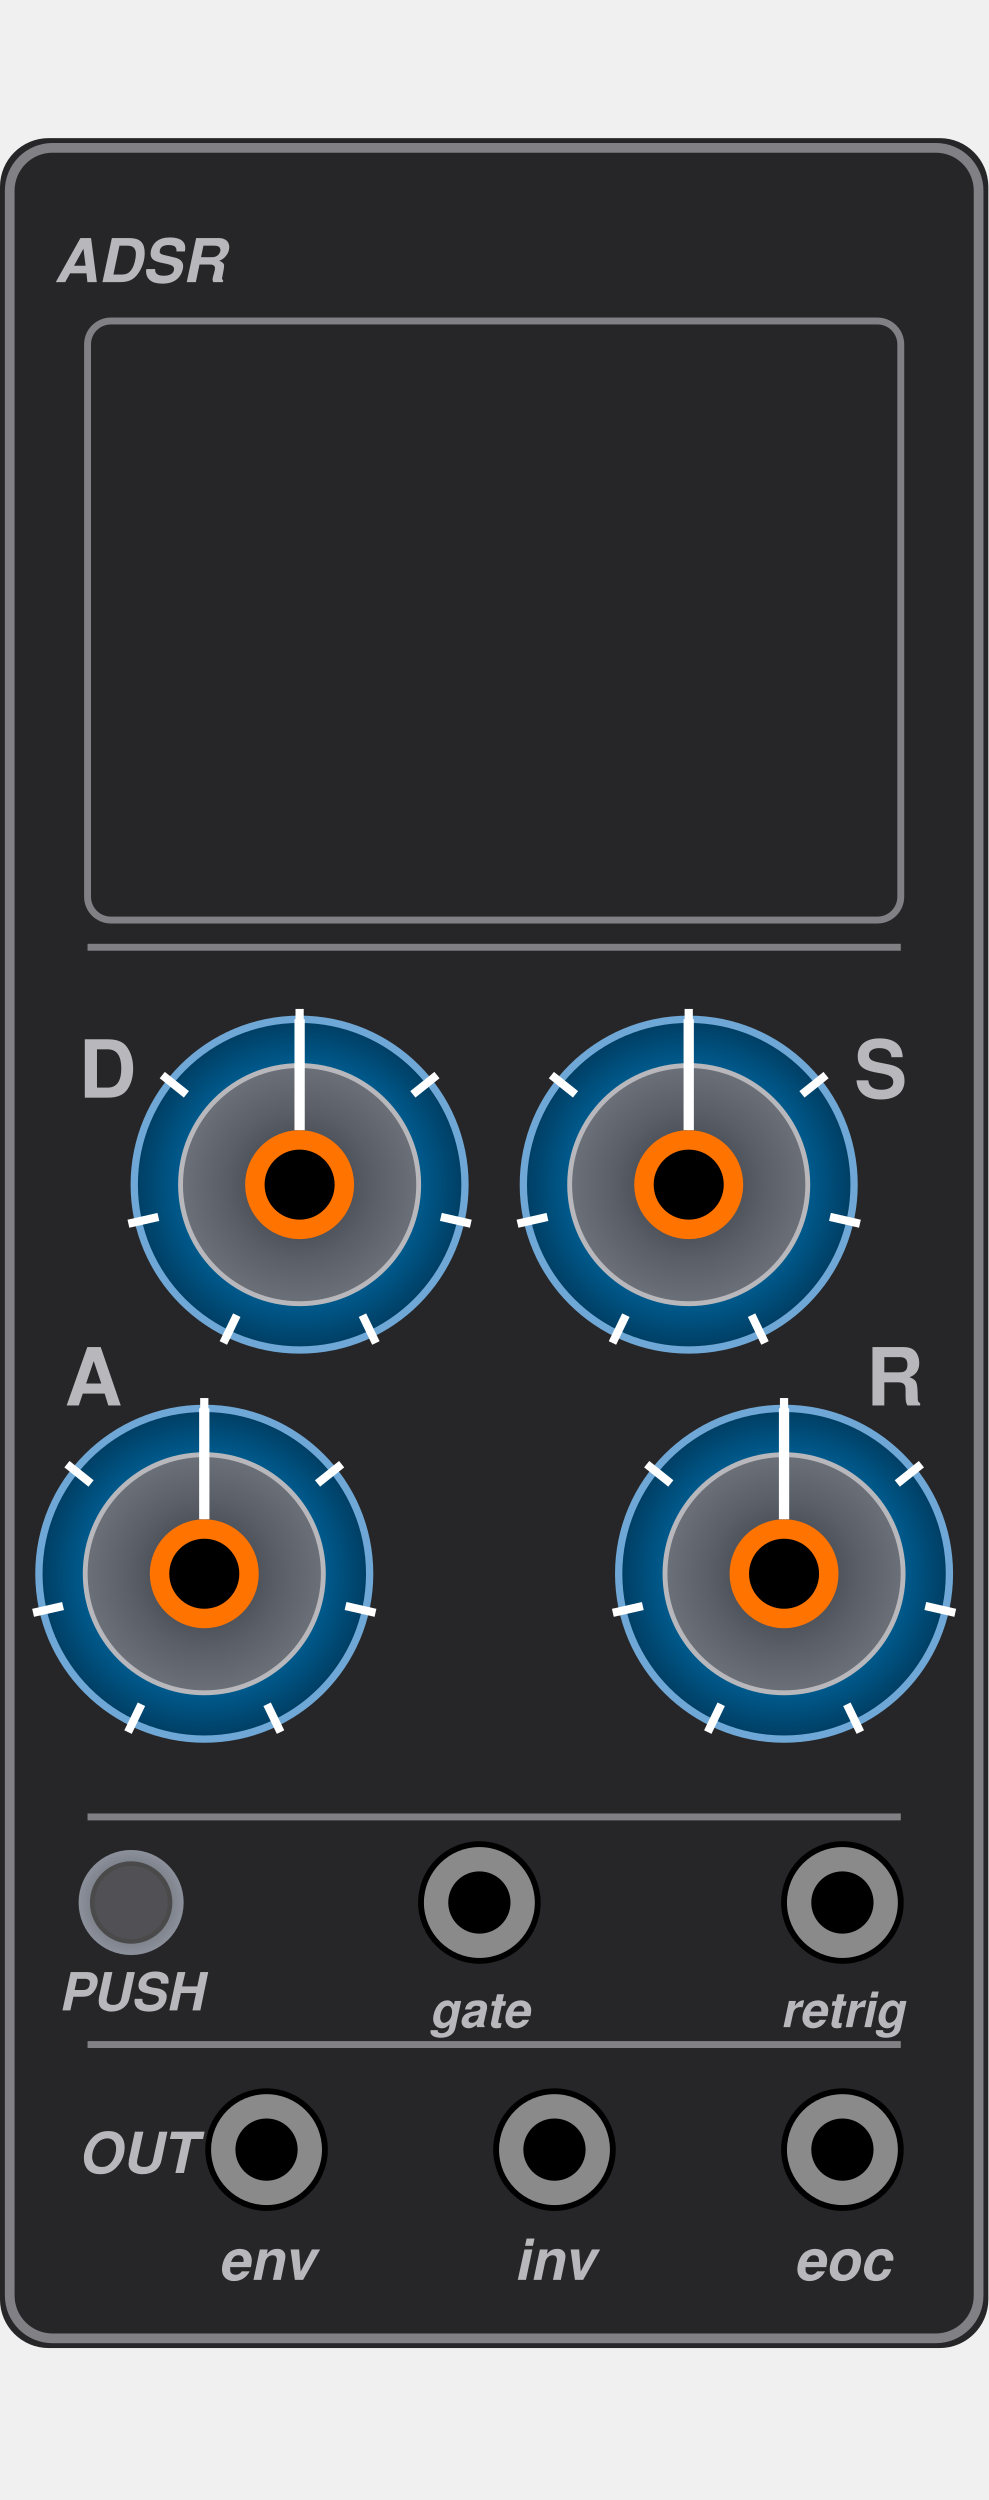
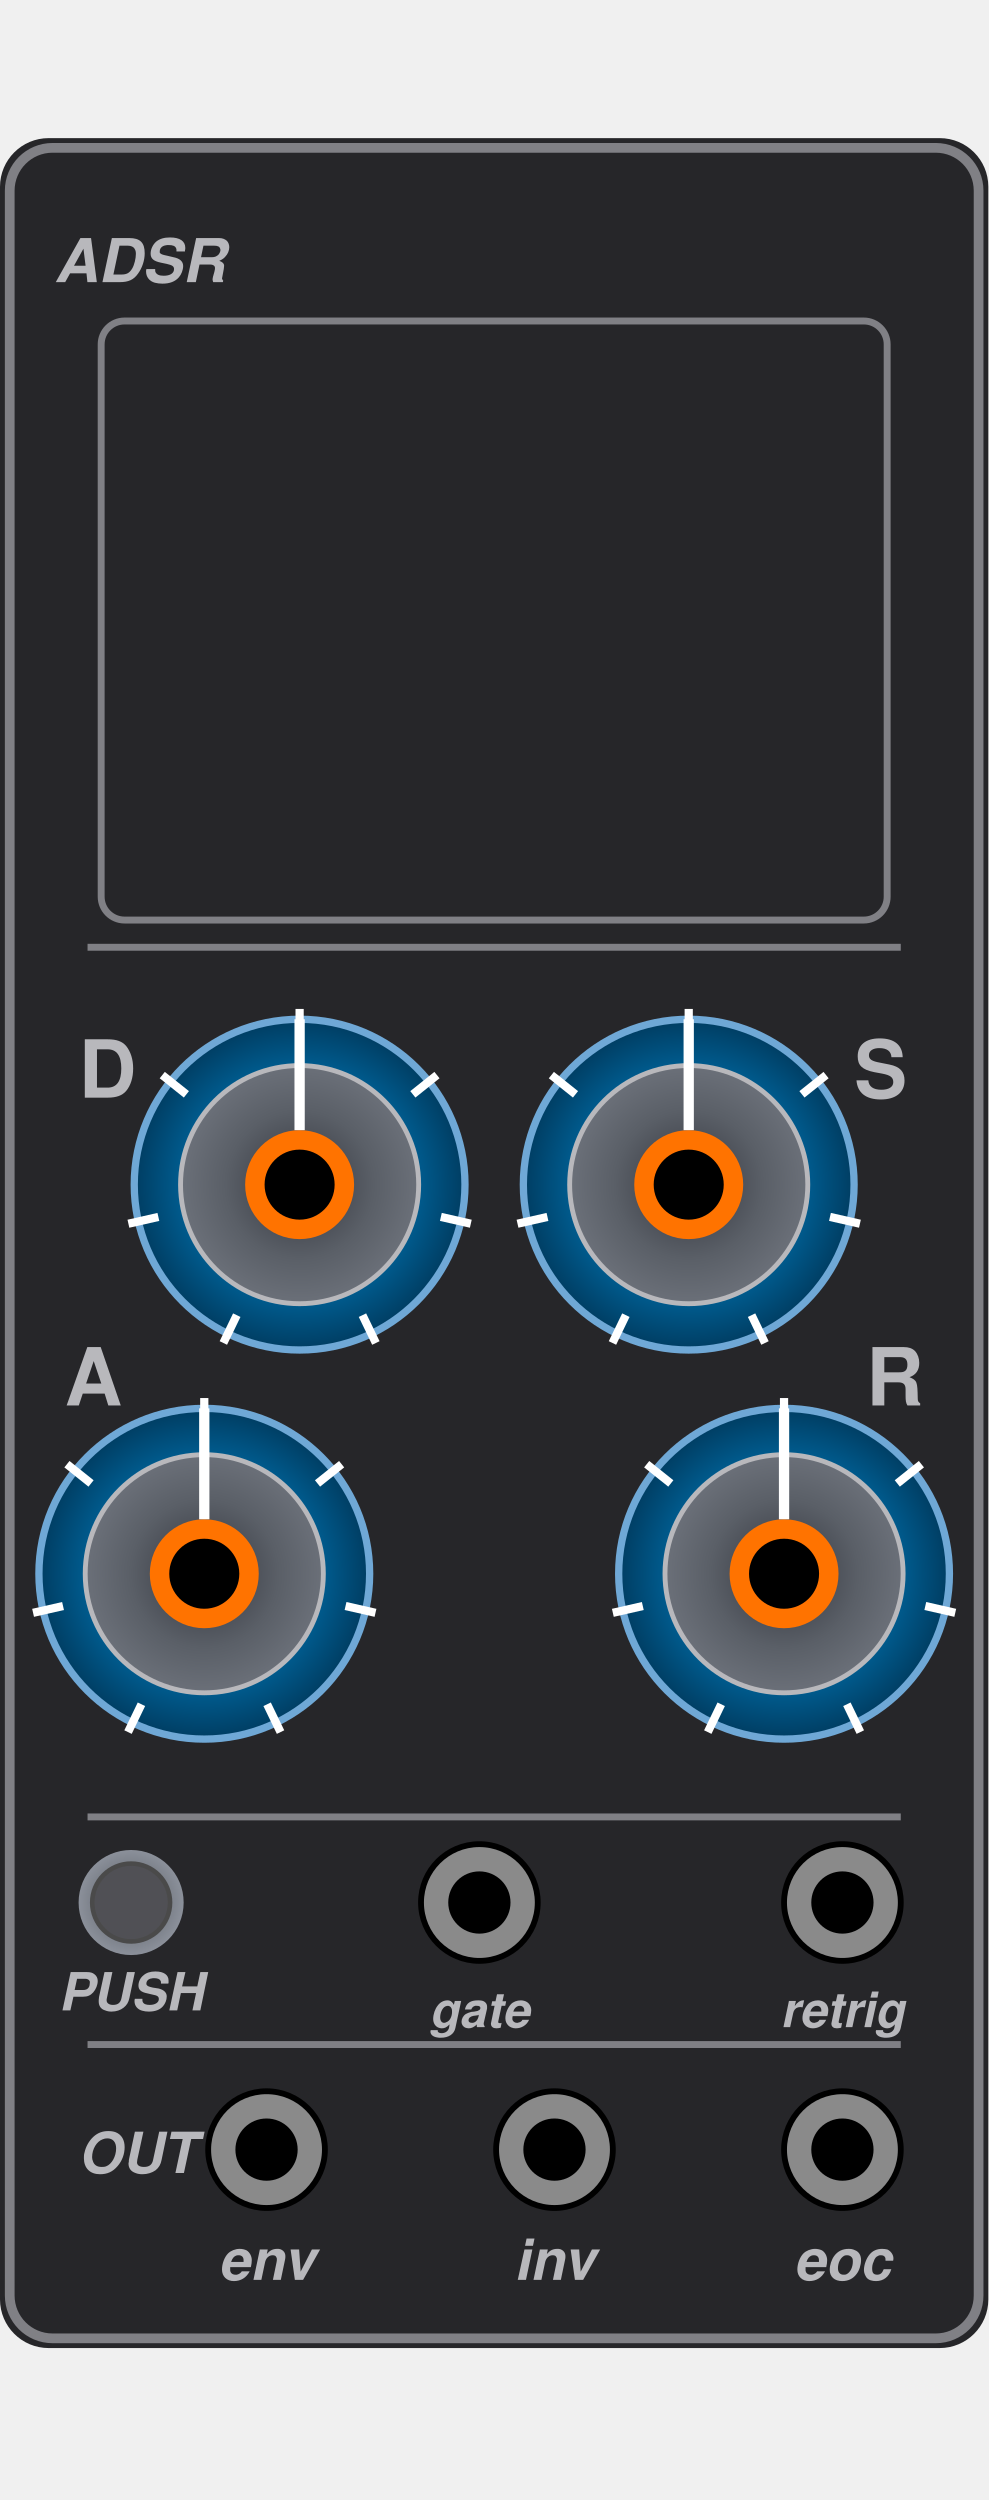
<svg xmlns="http://www.w3.org/2000/svg" width="50.8mm" height="128.5mm" viewBox="3.9 0 50.8 128.5" font-family="Arial Narrow, Helvetica, Arial, sans-serif">
  <defs>
    <linearGradient id="metalStripV" x1="0" y1="0" x2="1" y2="0">
      <stop offset="0" stop-color="#565a62" />
      <stop offset="0.45" stop-color="#6a6f78" />
      <stop offset="0.7" stop-color="#7a7f88" />
      <stop offset="1" stop-color="#8b909a" />
    </linearGradient>
    <linearGradient id="metalStripH" x1="0" y1="0" x2="0" y2="1">
      <stop offset="0" stop-color="#565a62" />
      <stop offset="0.45" stop-color="#6a6f78" />
      <stop offset="0.7" stop-color="#7a7f88" />
      <stop offset="1" stop-color="#8b909a" />
    </linearGradient>
    <radialGradient id="metalDisc">
      <stop offset="0" stop-color="#565a62" />
      <stop offset="0.45" stop-color="#6a6f78" />
      <stop offset="0.7" stop-color="#7a7f88" />
      <stop offset="1" stop-color="#8b909a" />
    </radialGradient>
    <radialGradient id="blueRing">
      <stop offset="0" stop-color="#1688cc" />
      <stop offset="0.55" stop-color="#006da8" />
      <stop offset="1" stop-color="#003d62" />
    </radialGradient>
    <radialGradient id="orangeRing">
      <stop offset="0" stop-color="#f2953a" />
      <stop offset="0.55" stop-color="#d06b00" />
      <stop offset="1" stop-color="#6f3800" />
    </radialGradient>
    <radialGradient id="greenRing">
      <stop offset="0" stop-color="#3ec06a" />
      <stop offset="0.55" stop-color="#149146" />
      <stop offset="1" stop-color="#0a4a24" />
    </radialGradient>
    <radialGradient id="purpleRing">
      <stop offset="0" stop-color="#a07ae0" />
      <stop offset="0.55" stop-color="#7548c0" />
      <stop offset="1" stop-color="#3d2268" />
    </radialGradient>
    <radialGradient id="blueDial">
      <stop offset="0" stop-color="#1d79b7" />
      <stop offset="0.6" stop-color="#00639a" />
      <stop offset="1" stop-color="#00456e" />
    </radialGradient>
    <radialGradient id="knobCap">
      <stop offset="0" stop-color="#3a3d43" />
      <stop offset="0.4" stop-color="#4c5058" />
      <stop offset="0.62" stop-color="#5a5f67" />
      <stop offset="1" stop-color="#6b7079" />
    </radialGradient>
    <radialGradient id="redLed">
      <stop offset="0" stop-color="#ff4a4a" />
      <stop offset="0.55" stop-color="#d00000" />
      <stop offset="1" stop-color="#650000" />
    </radialGradient>
    <radialGradient id="greenLed">
      <stop offset="0" stop-color="#5cf07a" />
      <stop offset="0.55" stop-color="#12a531" />
      <stop offset="1" stop-color="#054d15" />
    </radialGradient>
    <radialGradient id="orangeLed">
      <stop offset="0" stop-color="#ffbf5c" />
      <stop offset="0.55" stop-color="#ef7d00" />
      <stop offset="1" stop-color="#7a3a00" />
    </radialGradient>
  </defs>
  <g transform="translate(3.9 7.0994)">
    <rect x="0" y="0" width="50.8" height="113.591" rx="2.5" fill="#262629" />
    <rect x="0.5" y="0.5" width="49.8" height="112.591" rx="2.2" fill="none" stroke="#808085" stroke-width="0.5" />
    <text x="7.188" y="7.4" font-size="3.106" font-weight="700" font-style="italic" fill="#b8b8bc" text-anchor="middle" font-family="Arial Narrow, Helvetica, Arial, sans-serif">ADSR</text>
-     <rect x="4.5" y="9.4" width="41.8" height="30.791" rx="1.2" fill="none" stroke="#808085" stroke-width="0.355" />
-     <g data-wcoast-display="env" data-x="4.5" data-y="9.4" data-w="41.8" data-h="30.79119999999999" />
+     <rect x="5.2" y="9.4" width="40.4" height="30.791" rx="1.2" fill="none" stroke="#808085" stroke-width="0.355" />
+     <g data-wcoast-display="env" data-x="5.2" data-y="9.4" data-w="40.4" data-h="30.79119999999999" />
    <line x1="4.5" y1="41.59" x2="46.3" y2="41.59" stroke="#808085" stroke-width="0.355" />
    <g data-wcoast-param="decay" data-wcoast-cx="15.399999999999999" data-wcoast-cy="53.79119999999999" data-wcoast-angle-min="-150" data-wcoast-angle-max="150" data-wcoast-port="decayCv">
      <circle cx="15.4" cy="53.791" r="8.5" fill="url(#blueRing)" stroke="#6fa8d6" stroke-width="0.375" />
      <circle cx="15.4" cy="53.791" r="6.12" fill="url(#knobCap)" stroke="#b8b8bc" stroke-width="0.25" />
      <circle cx="15.4" cy="53.791" r="2.8" fill="#ff7300" />
      <circle cx="15.4" cy="53.791" r="1.8" fill="#000000" data-wcoast-role="jackhole" />
      <g data-wcoast-role="indicator">
        <line x1="15.40" y1="44.76" x2="15.40" y2="46.35" stroke="#ffffff" stroke-width="0.422" />
        <line x1="22.46" y1="48.16" x2="21.22" y2="49.15" stroke="#ffffff" stroke-width="0.422" />
        <line x1="24.20" y1="55.80" x2="22.66" y2="55.45" stroke="#ffffff" stroke-width="0.422" />
        <line x1="19.32" y1="61.93" x2="18.63" y2="60.50" stroke="#ffffff" stroke-width="0.422" />
        <line x1="11.48" y1="61.93" x2="12.17" y2="60.50" stroke="#ffffff" stroke-width="0.422" />
        <line x1="6.60" y1="55.80" x2="8.14" y2="55.45" stroke="#ffffff" stroke-width="0.422" />
        <line x1="8.34" y1="48.16" x2="9.58" y2="49.15" stroke="#ffffff" stroke-width="0.422" />
        <line x1="15.4" y1="50.99" x2="15.4" y2="45.29" stroke="#ffffff" stroke-width="0.528" />
      </g>
    </g>
    <text x="5.53" y="49.32" font-size="4.106" font-weight="700" fill="#b8b8bc" text-anchor="middle" font-family="Arial Narrow, Helvetica, Arial, sans-serif">D</text>
    <g data-wcoast-param="sustain" data-wcoast-cx="35.4" data-wcoast-cy="53.79119999999999" data-wcoast-angle-min="-150" data-wcoast-angle-max="150" data-wcoast-port="sustainCv">
      <circle cx="35.4" cy="53.791" r="8.5" fill="url(#blueRing)" stroke="#6fa8d6" stroke-width="0.375" />
      <circle cx="35.4" cy="53.791" r="6.12" fill="url(#knobCap)" stroke="#b8b8bc" stroke-width="0.25" />
      <circle cx="35.4" cy="53.791" r="2.8" fill="#ff7300" />
      <circle cx="35.4" cy="53.791" r="1.8" fill="#000000" data-wcoast-role="jackhole" />
      <g data-wcoast-role="indicator">
        <line x1="35.40" y1="44.76" x2="35.40" y2="46.35" stroke="#ffffff" stroke-width="0.422" />
        <line x1="42.46" y1="48.16" x2="41.22" y2="49.15" stroke="#ffffff" stroke-width="0.422" />
        <line x1="44.20" y1="55.80" x2="42.66" y2="55.45" stroke="#ffffff" stroke-width="0.422" />
        <line x1="39.32" y1="61.93" x2="38.63" y2="60.50" stroke="#ffffff" stroke-width="0.422" />
        <line x1="31.48" y1="61.93" x2="32.17" y2="60.50" stroke="#ffffff" stroke-width="0.422" />
        <line x1="26.60" y1="55.80" x2="28.14" y2="55.45" stroke="#ffffff" stroke-width="0.422" />
        <line x1="28.34" y1="48.16" x2="29.58" y2="49.15" stroke="#ffffff" stroke-width="0.422" />
        <line x1="35.4" y1="50.99" x2="35.4" y2="45.29" stroke="#ffffff" stroke-width="0.528" />
      </g>
    </g>
    <text x="45.27" y="49.32" font-size="4.106" font-weight="700" fill="#b8b8bc" text-anchor="middle" font-family="Arial Narrow, Helvetica, Arial, sans-serif">S</text>
    <g data-wcoast-param="attack" data-wcoast-cx="10.5" data-wcoast-cy="73.79119999999999" data-wcoast-angle-min="-150" data-wcoast-angle-max="150" data-wcoast-port="attackCv">
      <circle cx="10.5" cy="73.791" r="8.5" fill="url(#blueRing)" stroke="#6fa8d6" stroke-width="0.375" />
      <circle cx="10.5" cy="73.791" r="6.12" fill="url(#knobCap)" stroke="#b8b8bc" stroke-width="0.25" />
      <circle cx="10.5" cy="73.791" r="2.8" fill="#ff7300" />
      <circle cx="10.5" cy="73.791" r="1.8" fill="#000000" data-wcoast-role="jackhole" />
      <g data-wcoast-role="indicator">
        <line x1="10.50" y1="64.76" x2="10.50" y2="66.35" stroke="#ffffff" stroke-width="0.422" />
        <line x1="17.56" y1="68.16" x2="16.32" y2="69.15" stroke="#ffffff" stroke-width="0.422" />
        <line x1="19.30" y1="75.80" x2="17.76" y2="75.45" stroke="#ffffff" stroke-width="0.422" />
        <line x1="14.42" y1="81.93" x2="13.73" y2="80.50" stroke="#ffffff" stroke-width="0.422" />
        <line x1="6.58" y1="81.93" x2="7.27" y2="80.50" stroke="#ffffff" stroke-width="0.422" />
        <line x1="1.70" y1="75.80" x2="3.24" y2="75.45" stroke="#ffffff" stroke-width="0.422" />
        <line x1="3.44" y1="68.16" x2="4.68" y2="69.15" stroke="#ffffff" stroke-width="0.422" />
        <line x1="10.5" y1="70.99" x2="10.5" y2="65.29" stroke="#ffffff" stroke-width="0.528" />
      </g>
    </g>
    <text x="4.8" y="65.14" font-size="4.106" font-weight="700" fill="#b8b8bc" text-anchor="middle" font-family="Arial Narrow, Helvetica, Arial, sans-serif">A</text>
    <g data-wcoast-param="release" data-wcoast-cx="40.3" data-wcoast-cy="73.79119999999999" data-wcoast-angle-min="-150" data-wcoast-angle-max="150" data-wcoast-port="releaseCv">
      <circle cx="40.3" cy="73.791" r="8.5" fill="url(#blueRing)" stroke="#6fa8d6" stroke-width="0.375" />
      <circle cx="40.3" cy="73.791" r="6.12" fill="url(#knobCap)" stroke="#b8b8bc" stroke-width="0.25" />
      <circle cx="40.3" cy="73.791" r="2.8" fill="#ff7300" />
      <circle cx="40.3" cy="73.791" r="1.8" fill="#000000" data-wcoast-role="jackhole" />
      <g data-wcoast-role="indicator">
        <line x1="40.30" y1="64.76" x2="40.30" y2="66.35" stroke="#ffffff" stroke-width="0.422" />
        <line x1="47.36" y1="68.16" x2="46.12" y2="69.15" stroke="#ffffff" stroke-width="0.422" />
        <line x1="49.10" y1="75.80" x2="47.56" y2="75.45" stroke="#ffffff" stroke-width="0.422" />
        <line x1="44.22" y1="81.93" x2="43.53" y2="80.50" stroke="#ffffff" stroke-width="0.422" />
        <line x1="36.38" y1="81.93" x2="37.07" y2="80.50" stroke="#ffffff" stroke-width="0.422" />
        <line x1="31.50" y1="75.80" x2="33.04" y2="75.45" stroke="#ffffff" stroke-width="0.422" />
        <line x1="33.24" y1="68.16" x2="34.48" y2="69.15" stroke="#ffffff" stroke-width="0.422" />
        <line x1="40.3" y1="70.99" x2="40.3" y2="65.29" stroke="#ffffff" stroke-width="0.528" />
      </g>
    </g>
    <text x="46" y="65.14" font-size="4.106" font-weight="700" fill="#b8b8bc" text-anchor="middle" font-family="Arial Narrow, Helvetica, Arial, sans-serif">R</text>
    <line x1="4.5" y1="86.29" x2="46.3" y2="86.29" stroke="#808085" stroke-width="0.355" />
    <g data-wcoast-param="gateBtn">
      <circle cx="6.74" cy="90.69" r="2.70" fill="url(#metalDisc)" pointer-events="none" data-wcoast-role="button-metal" />
      <circle cx="6.74" cy="90.69" r="2" fill="#505055" stroke="#4a4a4a" stroke-width="0.237" data-wcoast-role="step-indicator" data-wcoast-step="on" />
      <circle cx="6.18" cy="90.13" r="0.60" fill="#ffb4b4" opacity="0" data-wcoast-role="led-gloss" pointer-events="none" />
      <text x="6.74" y="96.238" font-size="2.706" font-weight="700" font-style="italic" fill="#b8b8bc" text-anchor="middle" font-family="Arial Narrow, Helvetica, Arial, sans-serif">PUSH</text>
    </g>
    <g data-wcoast-port="gateIn" data-wcoast-cx="24.64" data-wcoast-cy="90.69">
      <circle cx="24.64" cy="90.69" r="3" fill="#8a8a8a" stroke="#000000" stroke-width="0.3" />
      <circle cx="24.64" cy="90.69" r="1.6" fill="#000000" />
    </g>
    <text x="24.64" y="97.094" font-size="2.506" font-weight="700" font-style="italic" fill="#b8b8bc" text-anchor="middle" font-family="Arial Narrow, Helvetica, Arial, sans-serif">gate</text>
    <g data-wcoast-port="retrigIn" data-wcoast-cx="43.3" data-wcoast-cy="90.69">
      <circle cx="43.3" cy="90.69" r="3" fill="#8a8a8a" stroke="#000000" stroke-width="0.3" />
      <circle cx="43.3" cy="90.69" r="1.6" fill="#000000" />
    </g>
    <text x="43.3" y="97.094" font-size="2.506" font-weight="700" font-style="italic" fill="#b8b8bc" text-anchor="middle" font-family="Arial Narrow, Helvetica, Arial, sans-serif">retrig</text>
    <line x1="4.5" y1="97.99" x2="46.3" y2="97.99" stroke="#808085" stroke-width="0.355" />
    <text x="4" y="104.59" font-size="2.906" font-weight="700" font-style="italic" fill="#b8b8bc" text-anchor="start" font-family="Arial Narrow, Helvetica, Arial, sans-serif">OUT</text>
    <g data-wcoast-port="envOut" data-wcoast-cx="13.7" data-wcoast-cy="103.3912">
      <circle cx="13.7" cy="103.391" r="3" fill="#8a8a8a" stroke="#000000" stroke-width="0.3" />
      <circle cx="13.7" cy="103.391" r="1.6" fill="#000000" />
    </g>
    <text x="13.7" y="110.084" font-size="2.906" font-weight="700" font-style="italic" fill="#b8b8bc" text-anchor="middle" font-family="Arial Narrow, Helvetica, Arial, sans-serif">env</text>
    <g data-wcoast-port="invOut" data-wcoast-cx="28.5" data-wcoast-cy="103.3912">
      <circle cx="28.5" cy="103.391" r="3" fill="#8a8a8a" stroke="#000000" stroke-width="0.3" />
      <circle cx="28.5" cy="103.391" r="1.6" fill="#000000" />
    </g>
    <text x="28.5" y="110.084" font-size="2.906" font-weight="700" font-style="italic" fill="#b8b8bc" text-anchor="middle" font-family="Arial Narrow, Helvetica, Arial, sans-serif">inv</text>
    <g data-wcoast-port="eocOut" data-wcoast-cx="43.3" data-wcoast-cy="103.3912">
      <circle cx="43.3" cy="103.391" r="3" fill="#8a8a8a" stroke="#000000" stroke-width="0.3" />
      <circle cx="43.3" cy="103.391" r="1.6" fill="#000000" />
    </g>
    <text x="43.3" y="110.084" font-size="2.906" font-weight="700" font-style="italic" fill="#b8b8bc" text-anchor="middle" font-family="Arial Narrow, Helvetica, Arial, sans-serif">eoc</text>
  </g>
</svg>
